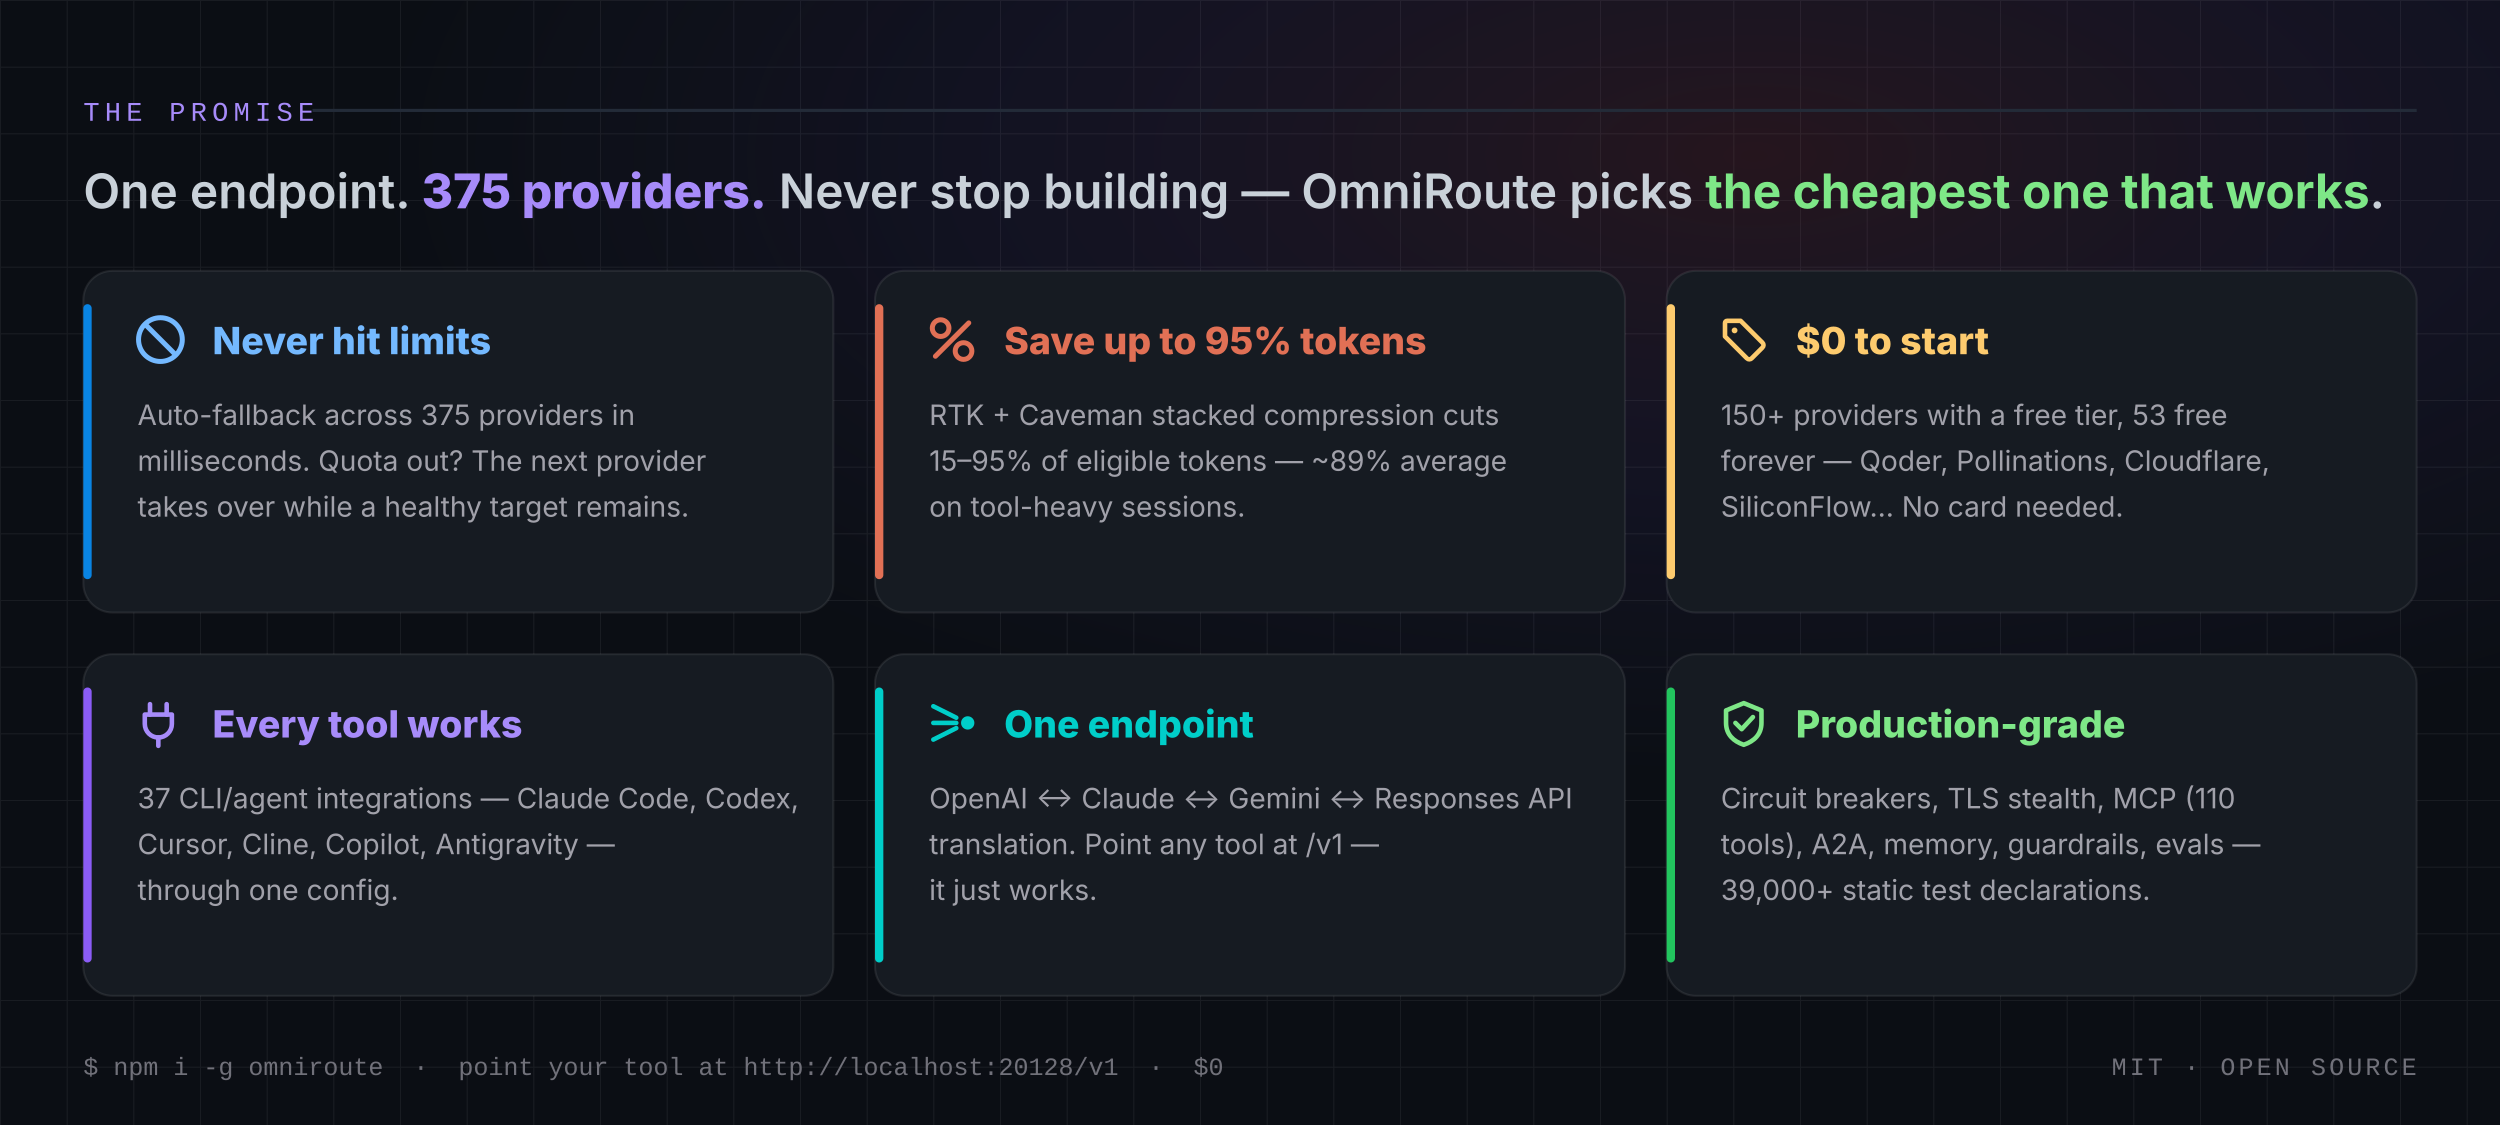
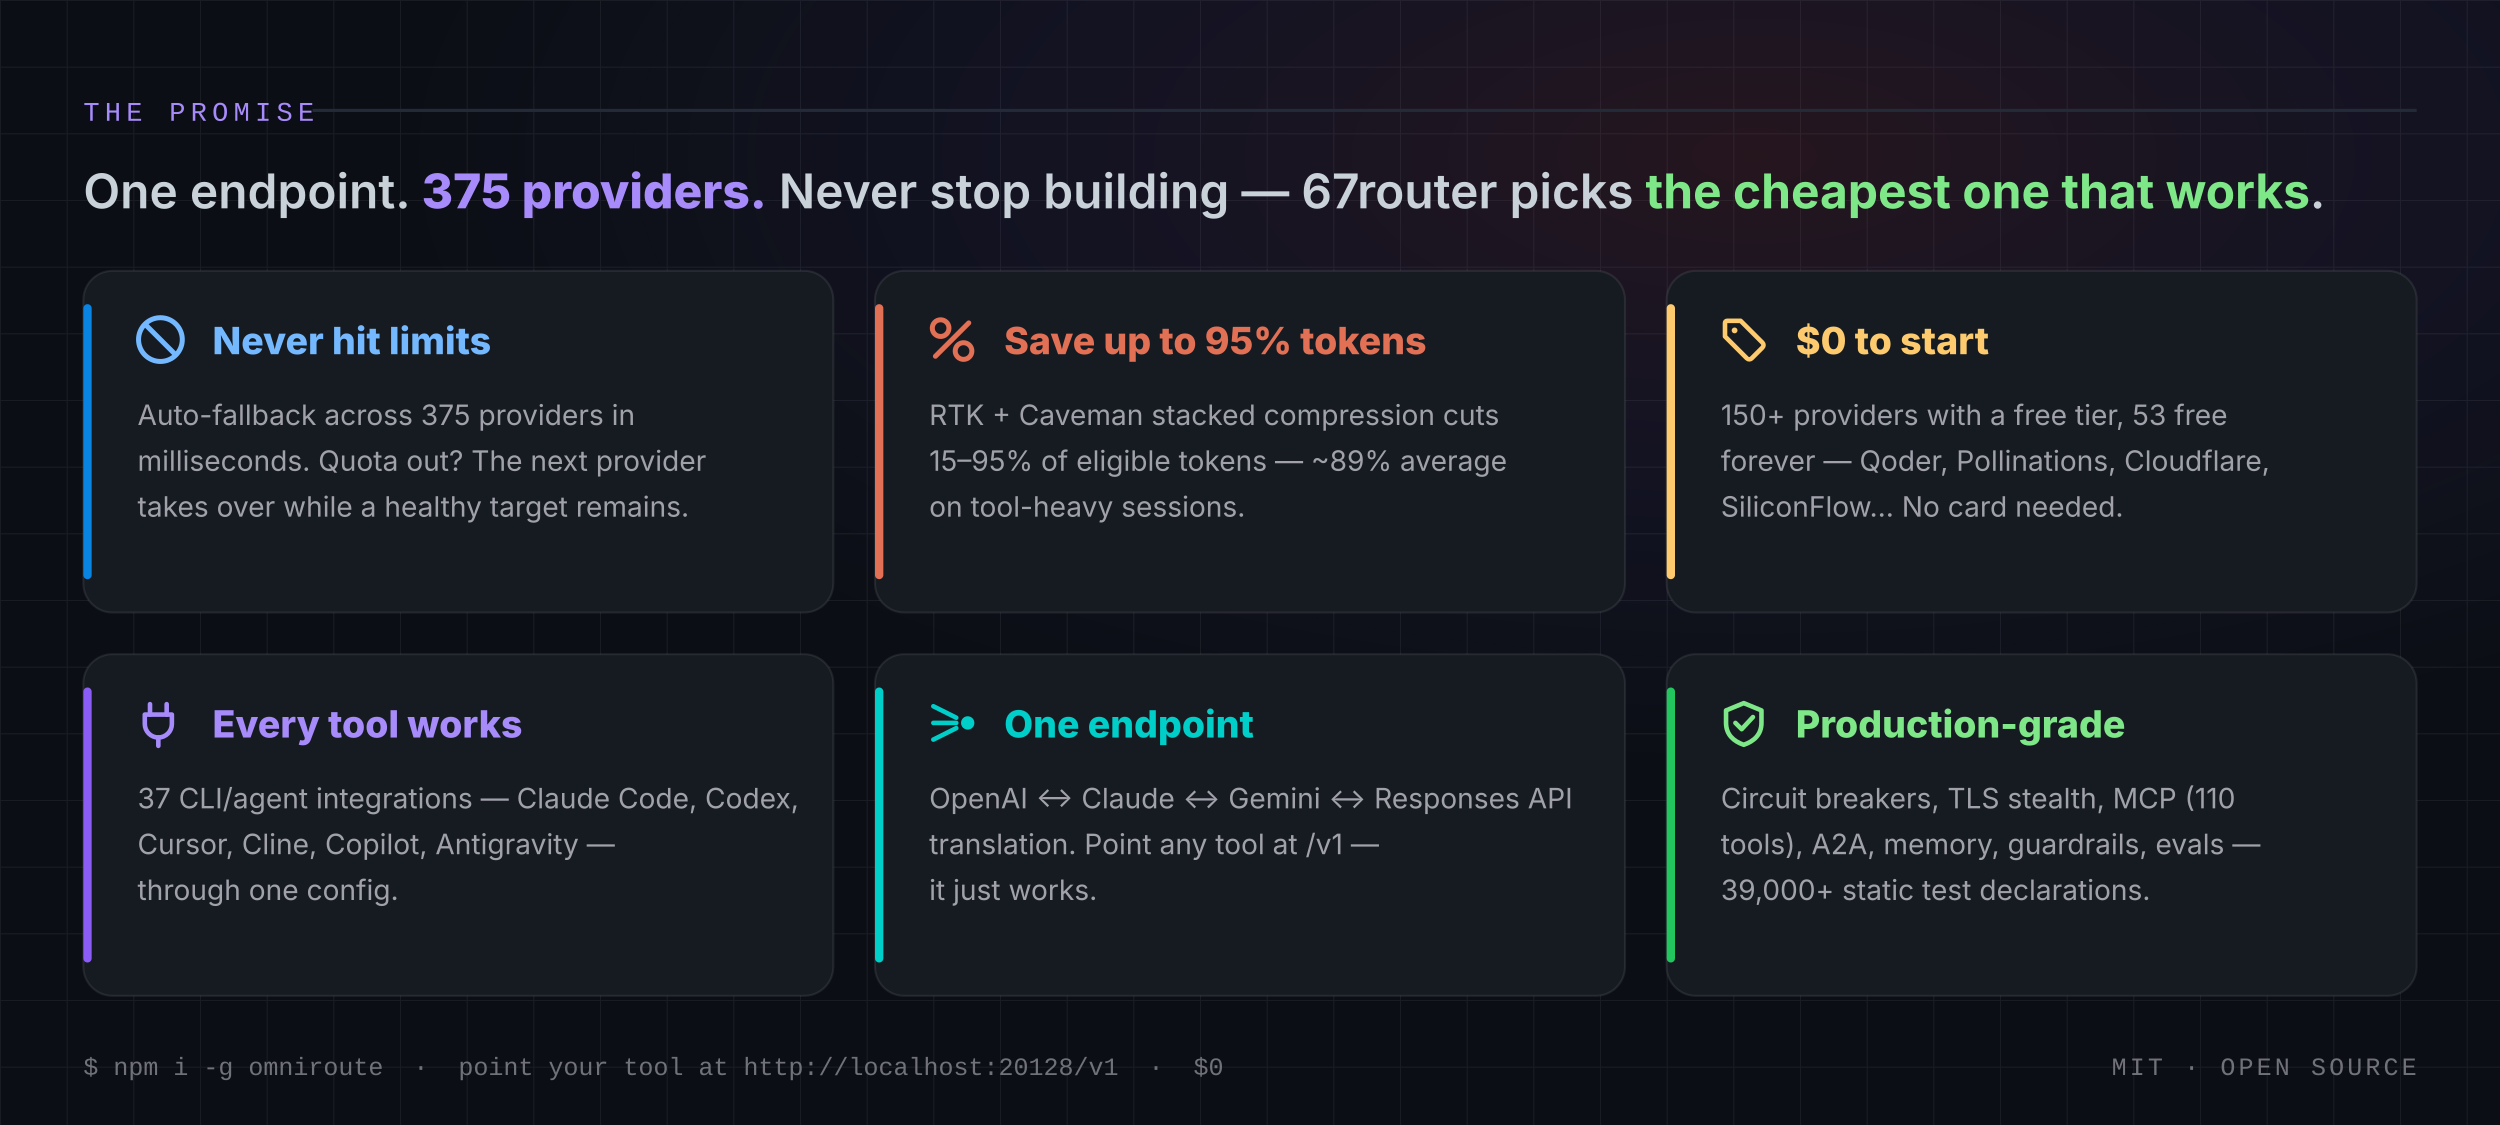
- <svg xmlns="http://www.w3.org/2000/svg" viewBox="0 0 1200 540" role="img" aria-label="The OmniRoute promise: one endpoint and 375 providers. Six pillars. Resilient fallback: automatic routing continues while another healthy target is available. Save up to 95 percent of eligible tokens: RTK plus Caveman stacked compression averages about 89 percent on tool-heavy sessions. Zero dollars to start: 150+ providers with a free tier and 51 recurring or keyless free-forever providers. Every tool works: 37 CLI and agent integration records, including Claude Code, Codex, Cursor, Cline, Copilot and Antigravity, through one config. One endpoint: OpenAI, Claude, Gemini and Responses API translation at /v1. Production controls: circuit breakers, TLS stealth, MCP with 110 tools, A2A, memory, guardrails, evals, and 39,000+ static test declarations across 5,100+ tracked test files.">
+ <svg xmlns="http://www.w3.org/2000/svg" viewBox="0 0 1200 540" role="img" aria-label="The 67router promise: one endpoint and 375 providers. Six pillars. Resilient fallback: automatic routing continues while another healthy target is available. Save up to 95 percent of eligible tokens: RTK plus Caveman stacked compression averages about 89 percent on tool-heavy sessions. Zero dollars to start: 150+ providers with a free tier and 51 recurring or keyless free-forever providers. Every tool works: 37 CLI and agent integration records, including Claude Code, Codex, Cursor, Cline, Copilot and Antigravity, through one config. One endpoint: OpenAI, Claude, Gemini and Responses API translation at /v1. Production controls: circuit breakers, TLS stealth, MCP with 110 tools, A2A, memory, guardrails, evals, and 39,000+ static test declarations across 5,100+ tracked test files.">
  <defs>
    <pattern id="gridPaperP" width="32" height="32" patternUnits="userSpaceOnUse">
      <path d="M 32 0 L 0 0 0 32" fill="none" stroke="#ffffff" stroke-opacity="0.06" stroke-width="1" />
    </pattern>
    <radialGradient id="bgGlowP" cx="70%" cy="14%" r="55%">
      <stop offset="0%" stop-color="#e54d5e" stop-opacity="0.12" />
      <stop offset="55%" stop-color="#8b5cf6" stop-opacity="0.06" />
      <stop offset="100%" stop-color="#6366f1" stop-opacity="0" />
    </radialGradient>
  </defs>
  <rect width="1200" height="540" fill="#0b0e14" />
  <rect width="1200" height="540" fill="url(#gridPaperP)" />
  <rect width="1200" height="540" fill="url(#bgGlowP)" />
  <g>
    <text x="40" y="58" font-family="Consolas, 'Courier New', monospace" font-size="13" letter-spacing="2.5" fill="#a78bfa">THE PROMISE</text>
    <line x1="150" y1="53" x2="1160" y2="53" stroke="#232b38" stroke-width="1.5" />
  </g>
  <g>
-     <text x="40" y="100" font-family="Inter, 'Segoe UI', Arial, Helvetica, system-ui, sans-serif" font-size="23" font-weight="600" fill="#c9d1d9">One endpoint. <tspan fill="#a78bfa" font-weight="800">375 providers.</tspan> Never stop building — OmniRoute picks <tspan fill="#7ee787" font-weight="700">the cheapest one that works</tspan>.</text>
+     <text x="40" y="100" font-family="Inter, 'Segoe UI', Arial, Helvetica, system-ui, sans-serif" font-size="23" font-weight="600" fill="#c9d1d9">One endpoint. <tspan fill="#a78bfa" font-weight="800">375 providers.</tspan> Never stop building — 67router picks <tspan fill="#7ee787" font-weight="700">the cheapest one that works</tspan>.</text>
  </g>
  <g font-family="Inter, 'Segoe UI', Arial, Helvetica, system-ui, sans-serif">
    <g>
      <rect x="40" y="130" width="360" height="164" rx="14" fill="#161b22" stroke="#ffffff" stroke-opacity="0.08" stroke-width="1" />
      <rect x="40" y="130" width="360" height="164" rx="14" fill="none" stroke="#74b9ff" stroke-width="1.5" opacity="0">
        <animate attributeName="opacity" values="0;0.9;0;0" keyTimes="0;0.055;0.12;1" dur="12s" begin="3s" repeatCount="indefinite" />
      </rect>
      <rect x="40" y="146" width="4" height="132" rx="2" fill="#0984e3" />
      <g transform="translate(66,152)" stroke="#74b9ff" stroke-width="2.4" fill="none" stroke-linecap="round">
        <circle cx="11" cy="11" r="10.5" />
        <line x1="3.9" y1="3.9" x2="18.1" y2="18.1" />
      </g>
      <text x="102" y="170" font-size="18" font-weight="800" fill="#74b9ff">Never hit limits</text>
      <text x="66" y="204" font-size="13.5" fill="#a1a1aa">Auto-fallback across 375 providers in</text>
      <text x="66" y="226" font-size="13.5" fill="#a1a1aa">milliseconds. Quota out? The next provider</text>
      <text x="66" y="248" font-size="13.5" fill="#a1a1aa">takes over while a healthy target remains.</text>
    </g>
    <g>
      <rect x="420" y="130" width="360" height="164" rx="14" fill="#161b22" stroke="#ffffff" stroke-opacity="0.08" stroke-width="1" />
      <rect x="420" y="130" width="360" height="164" rx="14" fill="none" stroke="#e17055" stroke-width="1.5" opacity="0">
        <animate attributeName="opacity" values="0;0;0.9;0;0" keyTimes="0;0.167;0.222;0.287;1" dur="12s" begin="3s" repeatCount="indefinite" />
      </rect>
      <rect x="420" y="146" width="4" height="132" rx="2" fill="#e17055" />
      <g transform="translate(446,152)" stroke="#e17055" stroke-width="2.4" fill="none" stroke-linecap="round">
        <circle cx="5.5" cy="5.5" r="4" />
        <circle cx="16.5" cy="16.5" r="4" />
        <line x1="19" y1="3" x2="3" y2="19" />
      </g>
      <text x="482" y="170" font-size="18" font-weight="800" fill="#e17055">Save up to 95% tokens</text>
      <text x="446" y="204" font-size="13.5" fill="#a1a1aa">RTK + Caveman stacked compression cuts</text>
      <text x="446" y="226" font-size="13.5" fill="#a1a1aa">15–95% of eligible tokens — ~89% average</text>
      <text x="446" y="248" font-size="13.5" fill="#a1a1aa">on tool-heavy sessions.</text>
    </g>
    <g>
      <rect x="800" y="130" width="360" height="164" rx="14" fill="#161b22" stroke="#ffffff" stroke-opacity="0.08" stroke-width="1" />
      <rect x="800" y="130" width="360" height="164" rx="14" fill="none" stroke="#fdcb6e" stroke-width="1.5" opacity="0">
        <animate attributeName="opacity" values="0;0;0.9;0;0" keyTimes="0;0.334;0.389;0.454;1" dur="12s" begin="3s" repeatCount="indefinite" />
      </rect>
      <rect x="800" y="146" width="4" height="132" rx="2" fill="#fdcb6e" />
      <g transform="translate(826,152)" stroke="#fdcb6e" stroke-width="2.2" fill="none" stroke-linecap="round" stroke-linejoin="round">
        <path d="M 2,9.5 L 2,3 A 1,1 0 0 1 3,2 L 9.5,2 L 20,12.5 A 1.6,1.6 0 0 1 20,14.8 L 14.8,20 A 1.6,1.6 0 0 1 12.5,20 Z" />
        <circle cx="6.6" cy="6.6" r="1.4" fill="#fdcb6e" stroke="none" />
      </g>
      <text x="862" y="170" font-size="18" font-weight="800" fill="#fdcb6e">$0 to start</text>
      <text x="826" y="204" font-size="13.5" fill="#a1a1aa">150+ providers with a free tier, 53 free</text>
      <text x="826" y="226" font-size="13.5" fill="#a1a1aa">forever — Qoder, Pollinations, Cloudflare,</text>
      <text x="826" y="248" font-size="13.5" fill="#a1a1aa">SiliconFlow… No card needed.</text>
    </g>
    <g>
      <rect x="40" y="314" width="360" height="164" rx="14" fill="#161b22" stroke="#ffffff" stroke-opacity="0.08" stroke-width="1" />
      <rect x="40" y="314" width="360" height="164" rx="14" fill="none" stroke="#a78bfa" stroke-width="1.5" opacity="0">
        <animate attributeName="opacity" values="0;0;0.9;0;0" keyTimes="0;0.5;0.555;0.62;1" dur="12s" begin="3s" repeatCount="indefinite" />
      </rect>
      <rect x="40" y="330" width="4" height="132" rx="2" fill="#8b5cf6" />
      <g transform="translate(66,336)" stroke="#a78bfa" stroke-width="2.2" fill="none" stroke-linecap="round" stroke-linejoin="round">
        <path d="M 6,2 L 6,7 M 14,2 L 14,7" />
        <path d="M 3.5,7 L 16.5,7 L 16.5,11.5 A 6.5,6.5 0 0 1 10,18 A 6.5,6.5 0 0 1 3.5,11.5 Z" />
        <path d="M 10,18 L 10,22" />
      </g>
      <text x="102" y="354" font-size="18" font-weight="800" fill="#a78bfa">Every tool works</text>
      <text x="66" y="388" font-size="13.5" fill="#a1a1aa">37 CLI/agent integrations — Claude Code, Codex,</text>
      <text x="66" y="410" font-size="13.5" fill="#a1a1aa">Cursor, Cline, Copilot, Antigravity —</text>
      <text x="66" y="432" font-size="13.5" fill="#a1a1aa">through one config.</text>
    </g>
    <g>
      <rect x="420" y="314" width="360" height="164" rx="14" fill="#161b22" stroke="#ffffff" stroke-opacity="0.08" stroke-width="1" />
      <rect x="420" y="314" width="360" height="164" rx="14" fill="none" stroke="#00cec9" stroke-width="1.5" opacity="0">
        <animate attributeName="opacity" values="0;0;0.9;0;0" keyTimes="0;0.667;0.722;0.787;1" dur="12s" begin="3s" repeatCount="indefinite" />
      </rect>
      <rect x="420" y="330" width="4" height="132" rx="2" fill="#00cec9" />
      <g transform="translate(446,336)" stroke="#00cec9" stroke-width="2.2" fill="none" stroke-linecap="round">
        <path d="M 2,3 L 13,8.5 M 2,11 L 13,11 M 2,19 L 13,13.5" />
        <circle cx="18.5" cy="11" r="3.2" fill="#00cec9" stroke="none" />
      </g>
      <text x="482" y="354" font-size="18" font-weight="800" fill="#00cec9">One endpoint</text>
      <text x="446" y="388" font-size="13.5" fill="#a1a1aa">OpenAI ↔ Claude ↔ Gemini ↔ Responses API</text>
      <text x="446" y="410" font-size="13.5" fill="#a1a1aa">translation. Point any tool at /v1 —</text>
      <text x="446" y="432" font-size="13.5" fill="#a1a1aa">it just works.</text>
    </g>
    <g>
      <rect x="800" y="314" width="360" height="164" rx="14" fill="#161b22" stroke="#ffffff" stroke-opacity="0.08" stroke-width="1" />
      <rect x="800" y="314" width="360" height="164" rx="14" fill="none" stroke="#7ee787" stroke-width="1.5" opacity="0">
        <animate attributeName="opacity" values="0;0;0.9;0;0" keyTimes="0;0.834;0.889;0.954;1" dur="12s" begin="3s" repeatCount="indefinite" />
      </rect>
      <rect x="800" y="330" width="4" height="132" rx="2" fill="#22c55e" />
      <g transform="translate(826,336)" stroke="#7ee787" stroke-width="2.2" fill="none" stroke-linecap="round" stroke-linejoin="round">
        <path d="M 11,1.5 L 19.5,5 L 19.5,11 C 19.5,16.5 16,19.8 11,21.5 C 6,19.8 2.5,16.5 2.5,11 L 2.5,5 Z" />
        <path d="M 7,11 L 10,14 L 15.4,8.2" />
      </g>
      <text x="862" y="354" font-size="18" font-weight="800" fill="#7ee787">Production-grade</text>
      <text x="826" y="388" font-size="13.5" fill="#a1a1aa">Circuit breakers, TLS stealth, MCP (110</text>
      <text x="826" y="410" font-size="13.5" fill="#a1a1aa">tools), A2A, memory, guardrails, evals —</text>
      <text x="826" y="432" font-size="13.5" fill="#a1a1aa">39,000+ static test declarations.</text>
    </g>
  </g>
  <g>
    <text x="40" y="516" font-family="Consolas, 'Courier New', monospace" font-size="12" fill="#71717a">$ npm i -g omniroute  ·  point your tool at http://localhost:20128/v1  ·  $0</text>
    <text x="1160" y="516" text-anchor="end" font-family="Consolas, 'Courier New', monospace" font-size="12" letter-spacing="1.5" fill="#71717a">MIT · OPEN SOURCE</text>
  </g>
</svg>
